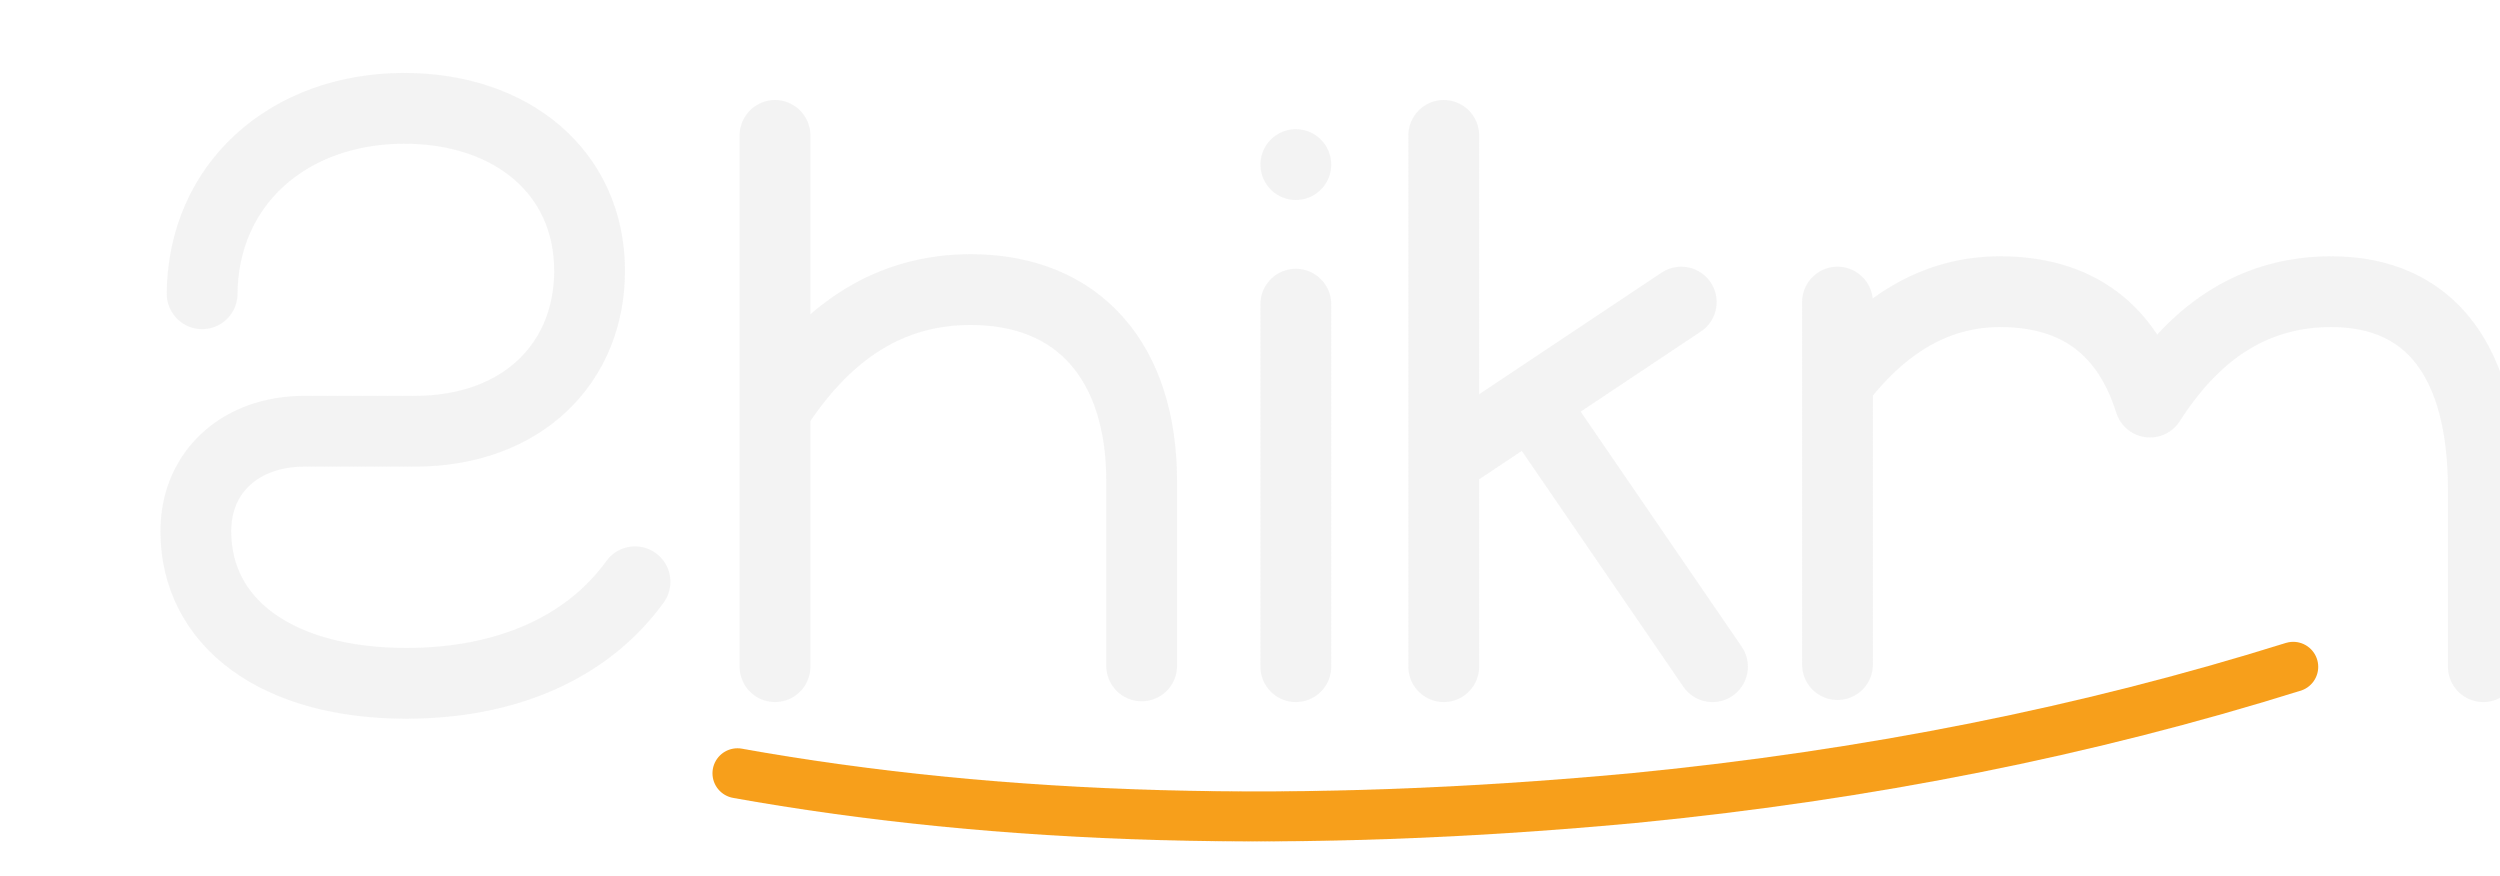
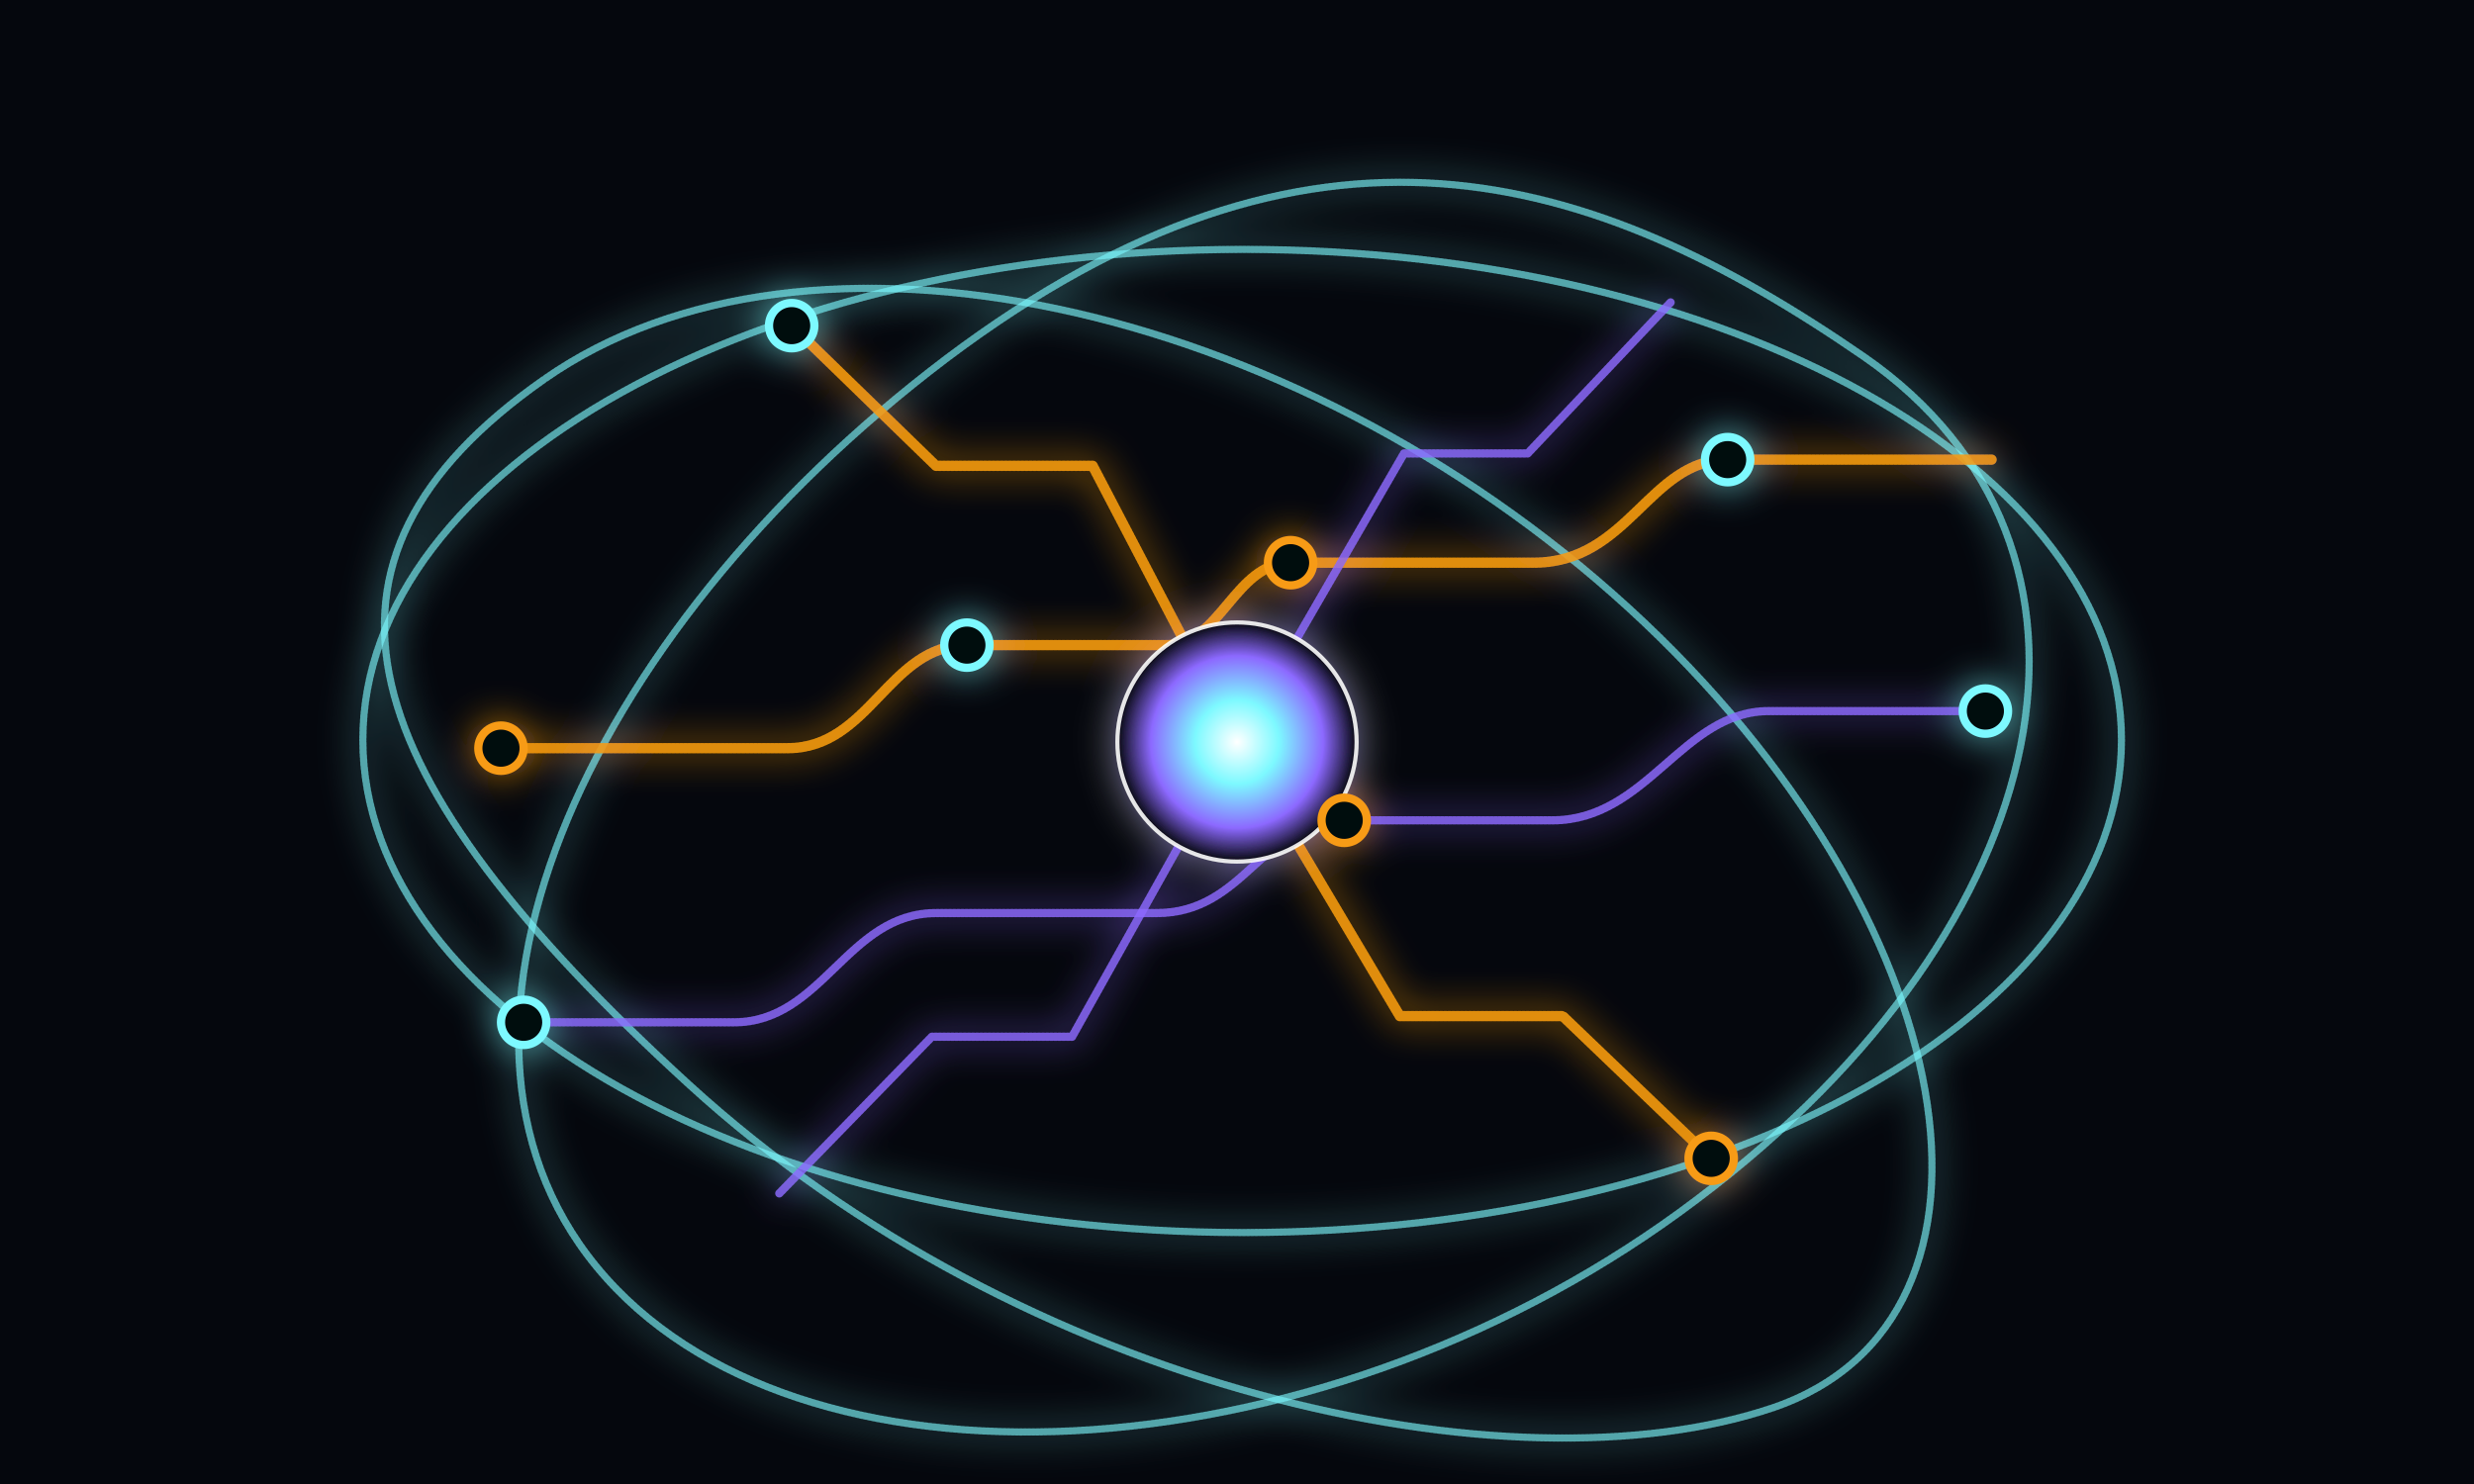
- <svg xmlns="http://www.w3.org/2000/svg" width="1200" height="420" viewBox="0 0 1200 420" role="img" aria-label="Animated ghkim.dev line signature">
+ <svg xmlns="http://www.w3.org/2000/svg" width="1200" height="720" viewBox="0 0 1200 720" role="img" aria-label="AI Innovator orbital systems mark">
  <style>
-     :root {
-       color-scheme: dark;
-     }
-     path {
+     :root { color-scheme: dark; }
+     .orbit-ring,
+     .circuit-line {
      fill: none;
-       stroke: #f3f3f3;
-       stroke-width: 34;
      stroke-linecap: round;
      stroke-linejoin: round;
      pathLength: 1;
      stroke-dasharray: 1;
      stroke-dashoffset: 1;
-       animation: draw-signature 5.6s ease-in-out infinite alternate;
+       animation: draw-circuit 6.8s ease-in-out infinite alternate;
    }
-     path:nth-child(2) { animation-delay: 0.12s; }
-     path:nth-child(3) { animation-delay: 0.24s; }
-     path:nth-child(4) { animation-delay: 0.36s; }
-     path:nth-child(5) { animation-delay: 0.48s; }
-     path:nth-child(6) { animation-delay: 0.60s; }
-     path:nth-child(7) { animation-delay: 0.72s; }
-     .accent {
+     .orbit-ring {
+       stroke: rgba(125, 249, 255, 0.62);
+       stroke-width: 3.5;
+       transform-origin: 600px 360px;
+       animation: draw-circuit 6.8s ease-in-out infinite alternate, orbit-pulse 5.4s ease-in-out infinite;
+     }
+     .circuit-line {
+       stroke: rgba(247, 155, 18, 0.88);
+       stroke-width: 5;
+     }
+     .circuit-line.secondary {
+       stroke: rgba(140, 105, 255, 0.82);
+       stroke-width: 4;
+       animation-delay: 0.28s;
+     }
+     .neural-node {
+       fill: #05070d;
+       stroke: #7df9ff;
+       stroke-width: 4;
+       transform-origin: center;
+       animation: node-breathe 3.4s ease-in-out infinite;
+     }
+     .neural-node.hot {
      stroke: #f79b12;
-       stroke-width: 24;
+       animation-delay: 0.42s;
    }
-     @keyframes draw-signature {
-       0% {
-         stroke-dashoffset: 1;
-         opacity: 0;
-       }
-       10% {
-         opacity: 1;
-       }
-       46%, 100% {
-         stroke-dashoffset: 0;
-         opacity: 1;
-       }
+     .core {
+       fill: url(#coreGlow);
+       stroke: rgba(255, 255, 255, 0.88);
+       stroke-width: 2;
+     }
+     @keyframes draw-circuit {
+       0% { stroke-dashoffset: 1; opacity: 0.08; }
+       16% { opacity: 1; }
+       58%, 100% { stroke-dashoffset: 0; opacity: 1; }
+     }
+     @keyframes orbit-pulse {
+       0%, 100% { opacity: 0.38; transform: rotate(0deg) scale(0.985); }
+       50% { opacity: 0.88; transform: rotate(2deg) scale(1.015); }
+     }
+     @keyframes node-breathe {
+       0%, 100% { r: 10; opacity: 0.68; }
+       50% { r: 14; opacity: 1; }
    }
    @media (prefers-reduced-motion: reduce) {
-       path {
+       .orbit-ring,
+       .circuit-line,
+       .neural-node {
        animation: none;
        stroke-dashoffset: 0;
      }
    }
  </style>
-   <g opacity="0.96">
-     <path pathLength="1" d="M97 142 C97 88 139 52 194 52 C246 52 283 83 283 130 C283 174 251 207 199 207 L146 207 C116 207 94 226 94 255 C94 299 133 328 195 328 C243 328 282 311 305 279" />
-     <path pathLength="1" d="M372 64 L372 320 M372 197 C397 158 428 139 466 139 C518 139 548 174 548 231 L548 320" />
-     <path pathLength="1" d="M622 145 L622 320 M622 78 L622 79" />
-     <path pathLength="1" d="M693 64 L693 320 M693 221 L807 145 M735 193 L822 320" />
-     <path pathLength="1" d="M882 320 L882 145 M882 184 C904 155 930 140 960 140 C997 140 1021 158 1032 193 C1055 157 1084 140 1119 140 C1167 140 1192 174 1192 235 L1192 320" />
-     <path class="accent" pathLength="1" d="M353 371 C481 394 625 398 785 383 C897 372 1002 351 1101 320" />
+   <defs>
+     <radialGradient id="coreGlow" cx="50%" cy="50%" r="50%">
+       <stop offset="0%" stop-color="#ffffff" />
+       <stop offset="35%" stop-color="#7df9ff" />
+       <stop offset="72%" stop-color="#8c69ff" />
+       <stop offset="100%" stop-color="#05070d" />
+     </radialGradient>
+     <filter id="softGlow" x="-40%" y="-40%" width="180%" height="180%">
+       <feGaussianBlur stdDeviation="9" result="blur" />
+       <feMerge>
+         <feMergeNode in="blur" />
+         <feMergeNode in="SourceGraphic" />
+       </feMerge>
+     </filter>
+   </defs>
+   <rect width="1200" height="720" fill="#05070d" />
+   <g filter="url(#softGlow)">
+     <path class="orbit-ring" pathLength="1" d="M176 359 C176 227 368 121 603 121 C838 121 1029 227 1029 359 C1029 491 838 598 603 598 C368 598 176 491 176 359 Z" />
+     <path class="orbit-ring" pathLength="1" d="M264 184 C391 95 626 145 790 295 C954 445 986 640 860 683 C733 726 497 675 334 526 C170 376 137 273 264 184 Z" />
+     <path class="orbit-ring" pathLength="1" d="M904 173 C1037 265 1001 448 823 582 C646 716 395 733 294 620 C193 507 282 308 459 174 C637 40 772 82 904 173 Z" />
+     <path class="circuit-line" pathLength="1" d="M243 363 L382 363 C422 363 431 313 469 313 L566 313 C592 313 599 273 626 273 L744 273 C790 273 800 223 838 223 L966 223" />
+     <path class="circuit-line secondary" pathLength="1" d="M254 496 L356 496 C399 496 411 443 454 443 L561 443 C604 443 612 398 652 398 L753 398 C799 398 816 345 858 345 L963 345" />
+     <path class="circuit-line" pathLength="1" d="M384 158 L454 226 L530 226 L600 360 L679 493 L758 493 L830 562" />
+     <path class="circuit-line secondary" pathLength="1" d="M811 146 L741 220 L681 220 L600 360 L520 503 L452 503 L378 579" />
+     <circle class="core" cx="600" cy="360" r="58" />
+     <circle class="neural-node hot" cx="243" cy="363" r="11" />
+     <circle class="neural-node" cx="469" cy="313" r="11" />
+     <circle class="neural-node hot" cx="626" cy="273" r="11" />
+     <circle class="neural-node" cx="838" cy="223" r="11" />
+     <circle class="neural-node" cx="254" cy="496" r="11" />
+     <circle class="neural-node hot" cx="652" cy="398" r="11" />
+     <circle class="neural-node" cx="963" cy="345" r="11" />
+     <circle class="neural-node" cx="384" cy="158" r="11" />
+     <circle class="neural-node hot" cx="830" cy="562" r="11" />
  </g>
</svg>
